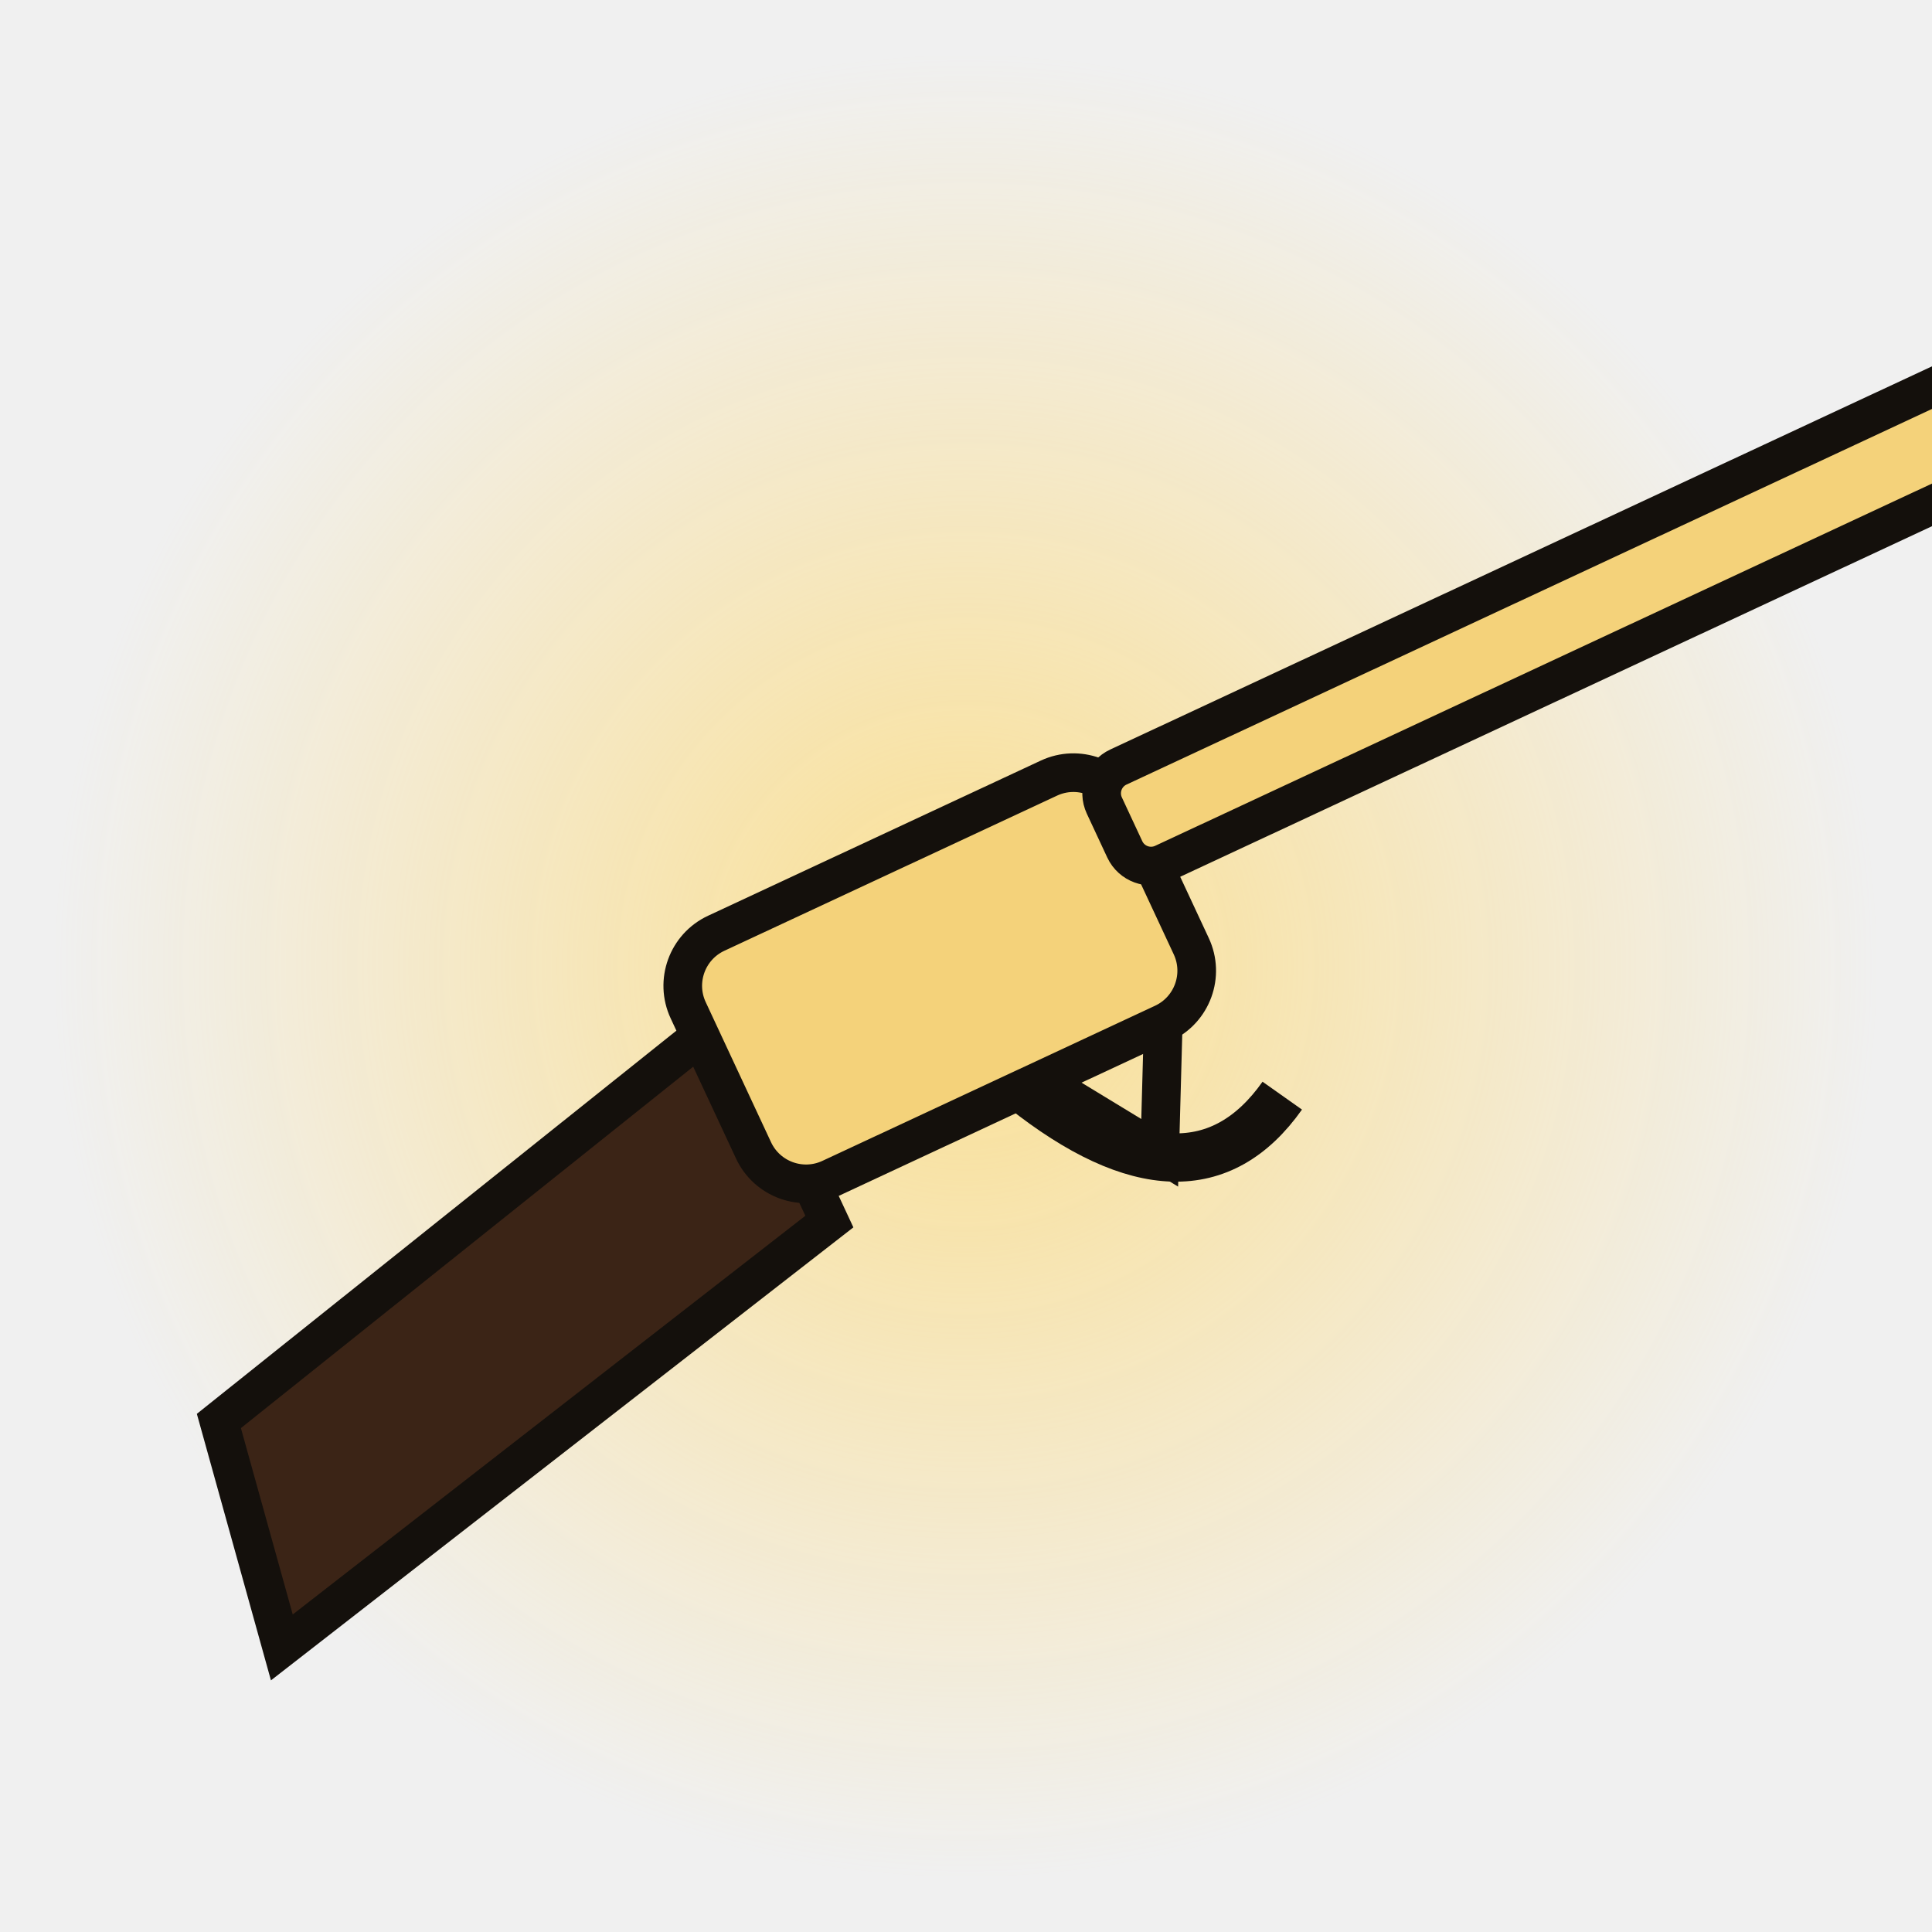
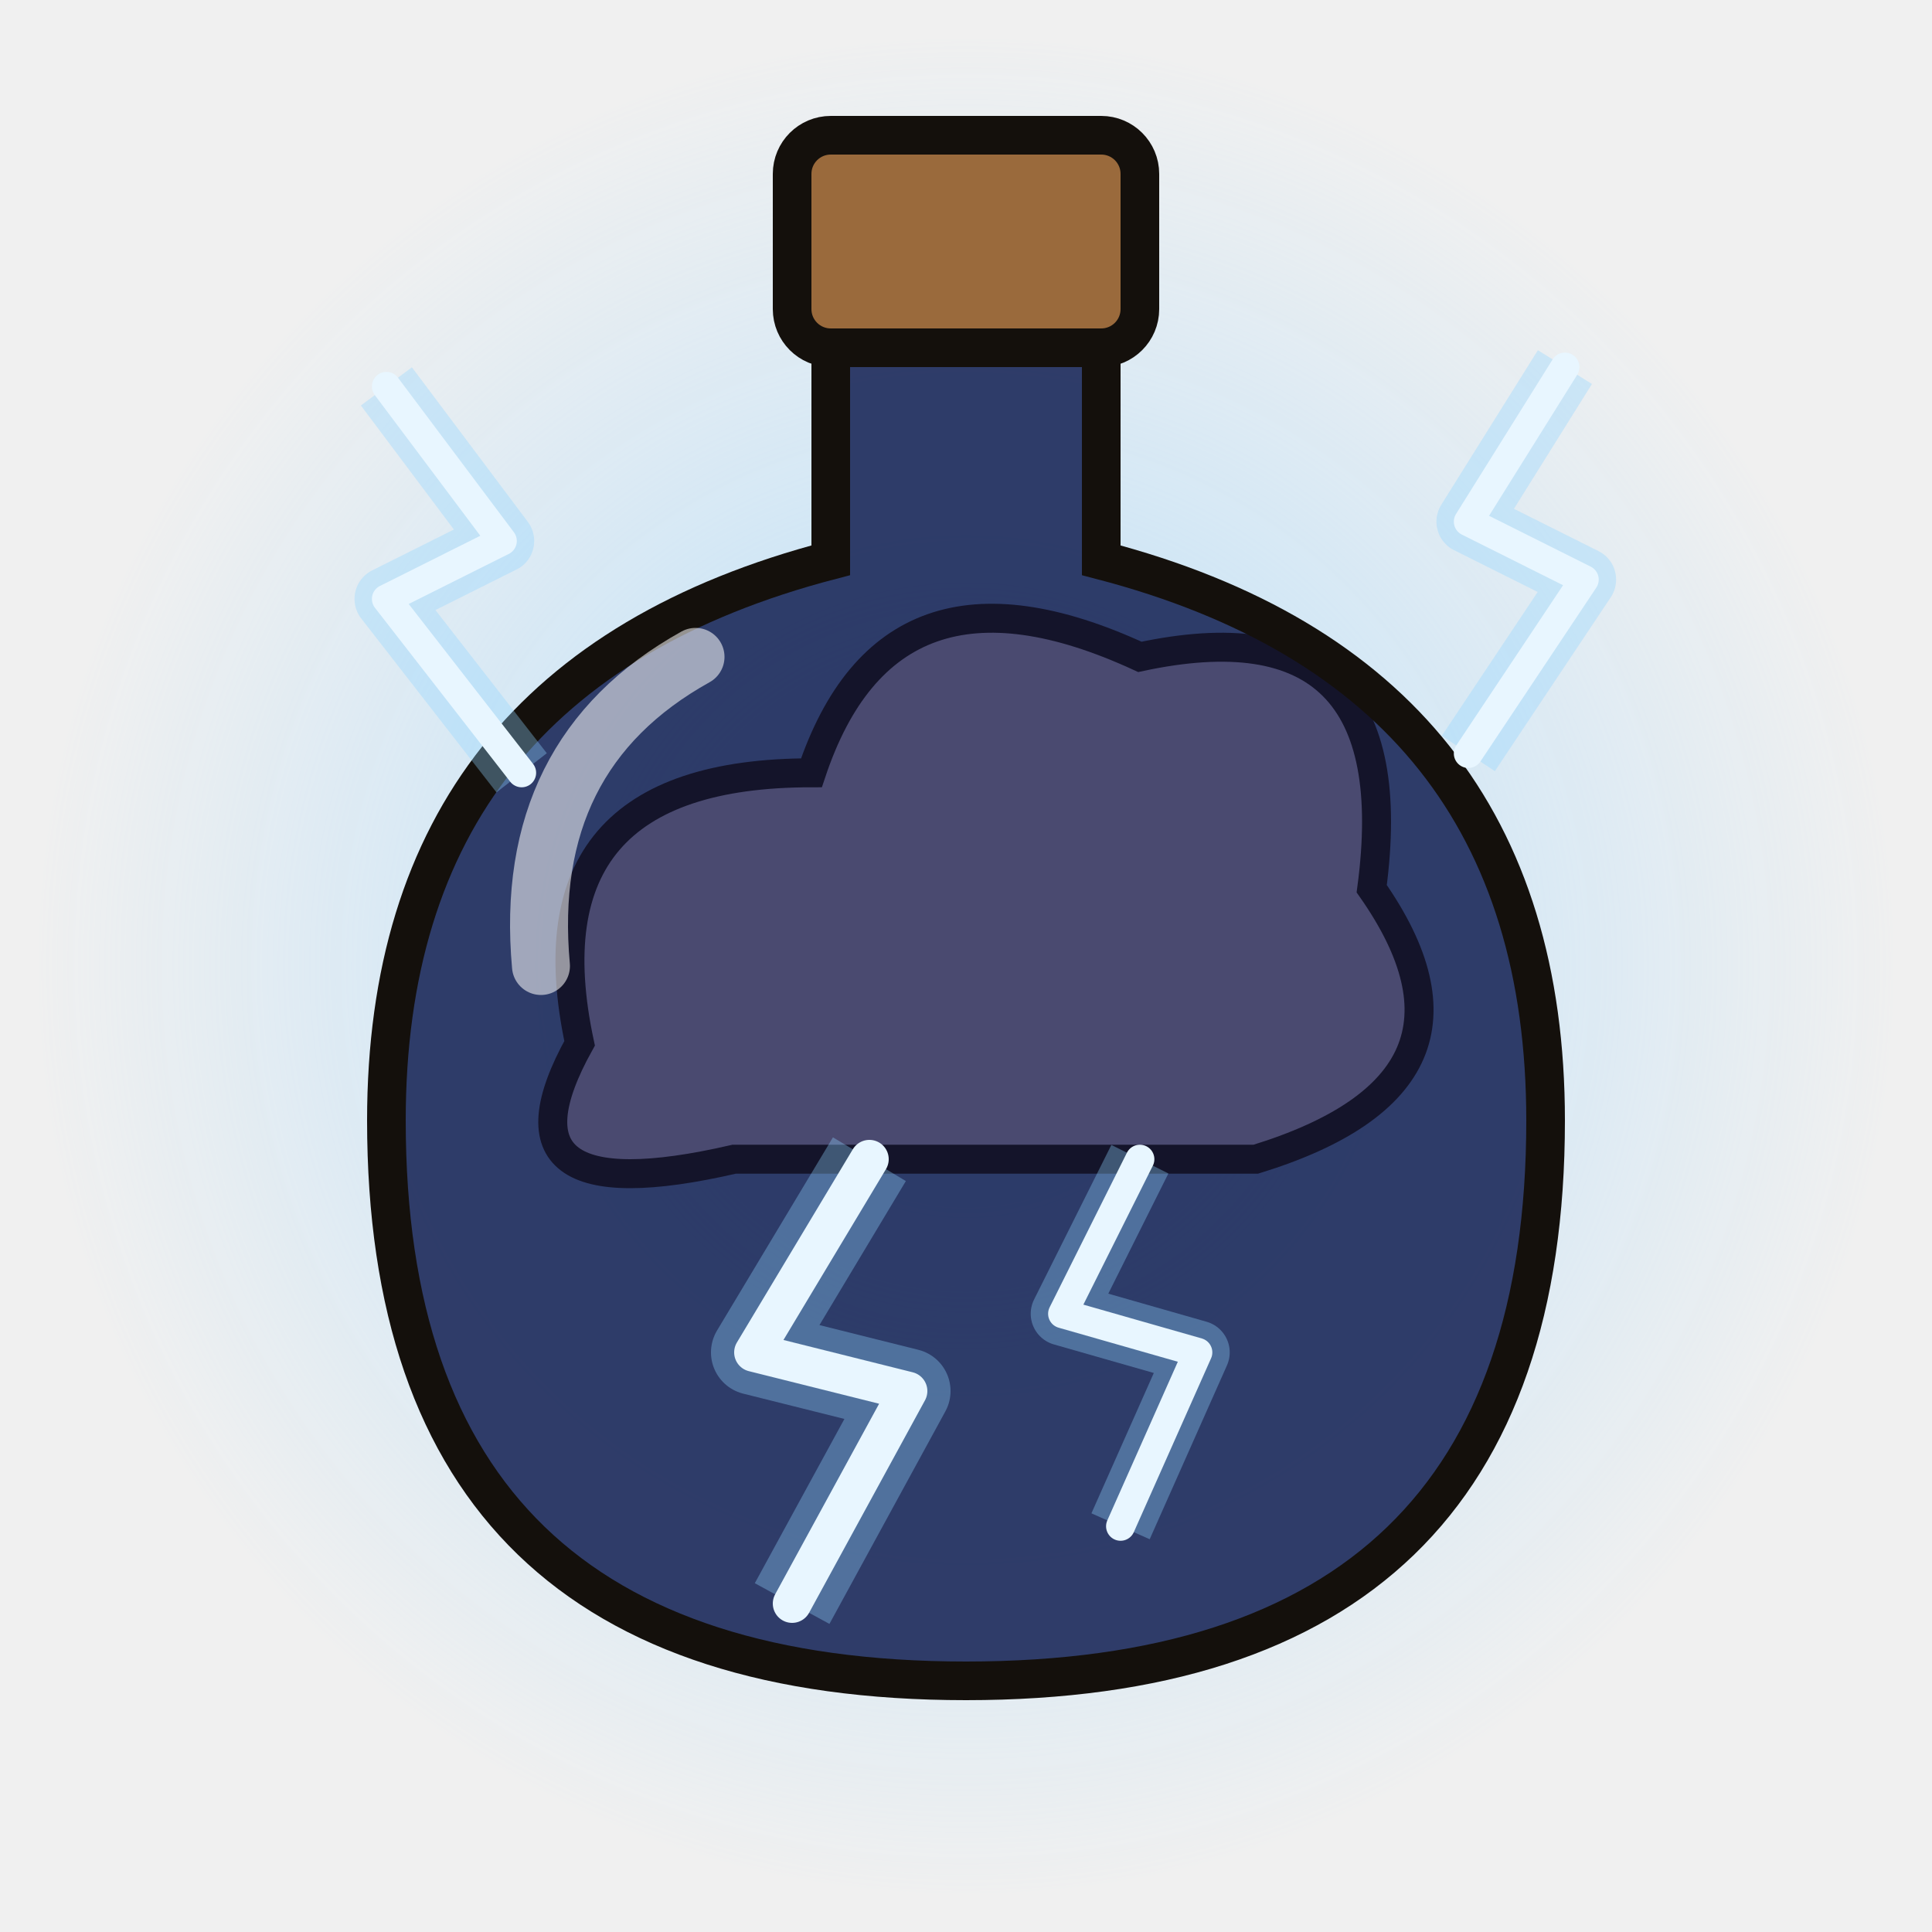
<svg xmlns="http://www.w3.org/2000/svg" viewBox="0 0 200 200" width="200" height="200">
  <defs>
    <radialGradient id="glow">
-       <stop offset="0" stop-color="#ffd86b" stop-opacity="0.7" />
-       <stop offset="1" stop-color="#ffd86b" stop-opacity="0" />
+       <stop offset="0" stop-color="#9fd8ff" stop-opacity="0.7" />
+       <stop offset="1" stop-color="#9fd8ff" stop-opacity="0" />
    </radialGradient>
  </defs>
-   <g transform="translate(100 100) rotate(-25) scale(1.000)">
-     <circle cx="0" cy="0" r="96" fill="url(#glow)" />
-     <g transform="translate(6 0)">
-       <path d="M-30,-6 L-96,10 L-100,34 L-30,18 Z" fill="#3b2416" stroke="#14100c" stroke-width="4" />
-       <rect x="-34" y="-14" width="50" height="28" rx="6" fill="#f4d27a" stroke="#14100c" stroke-width="4" />
-       <rect x="14" y="-12" width="110" height="11" rx="3" fill="#f4d27a" stroke="#14100c" stroke-width="4" />
-       <path d="M-6,14 Q4,34 18,26" fill="none" stroke="#14100c" stroke-width="5" />
-       <path d="M-4,14 L4,26 L10,14" fill="none" stroke="#14100c" stroke-width="4" />
-     </g>
+   <circle cx="100" cy="100" r="96" fill="url(#glow)" />
+   <g transform="translate(100 100) rotate(0) scale(1.000)">
+     <path d="M-14,-66 L14,-66 L14,-42 Q60,-30 60,16 Q60,74 0,74 Q-60,74 -60,16 Q-60,-30 -14,-42 Z" fill="#1c2a5a" fill-opacity="0.9" />
+     <path d="M-40,8 Q-46,-20 -16,-20 Q-8,-44 18,-32 Q46,-38 42,-8 Q56,12 30,20 L-24,20 Q-50,26 -40,8 Z" fill="#4a4a70" stroke="#14142a" stroke-width="3" />
+     <path d="M-10,20 L-22,40 L-6,44 L-18,66" fill="none" stroke="#8fd3ff" stroke-width="8.8" stroke-opacity="0.35" stroke-linejoin="round" />
+     <path d="M-10,20 L-22,40 L-6,44 L-18,66" fill="none" stroke="#e8f6ff" stroke-width="4" stroke-linejoin="round" stroke-linecap="round" />
+     <path d="M18,20 L10,36 L24,40 L16,58" fill="none" stroke="#8fd3ff" stroke-width="6.6" stroke-opacity="0.35" stroke-linejoin="round" />
+     <path d="M18,20 L10,36 L24,40 L16,58" fill="none" stroke="#e8f6ff" stroke-width="3" stroke-linejoin="round" stroke-linecap="round" />
+     <path d="M-14,-66 L14,-66 L14,-42 Q60,-30 60,16 Q60,74 0,74 Q-60,74 -60,16 Q-60,-30 -14,-42 Z" fill="none" stroke="#14100c" stroke-width="4" />
+     <path d="M-44,0 Q-46,-22 -28,-32" fill="none" stroke="#ffffff" stroke-opacity="0.55" stroke-width="6" stroke-linecap="round" />
+     <rect x="-18" y="-86" width="36" height="22" rx="4" fill="#9a6a3c" stroke="#14100c" stroke-width="4" />
+     <path d="M-60,-60 L-48,-44 L-60,-38 L-46,-20" fill="none" stroke="#8fd3ff" stroke-width="6.6" stroke-opacity="0.35" stroke-linejoin="round" />
+     <path d="M-60,-60 L-48,-44 L-60,-38 L-46,-20" fill="none" stroke="#e8f6ff" stroke-width="3" stroke-linejoin="round" stroke-linecap="round" />
+     <path d="M62,-62 L52,-46 L64,-40 L52,-22" fill="none" stroke="#8fd3ff" stroke-width="6.6" stroke-opacity="0.35" stroke-linejoin="round" />
+     <path d="M62,-62 L52,-46 L64,-40 L52,-22" fill="none" stroke="#e8f6ff" stroke-width="3" stroke-linejoin="round" stroke-linecap="round" />
  </g>
</svg>
